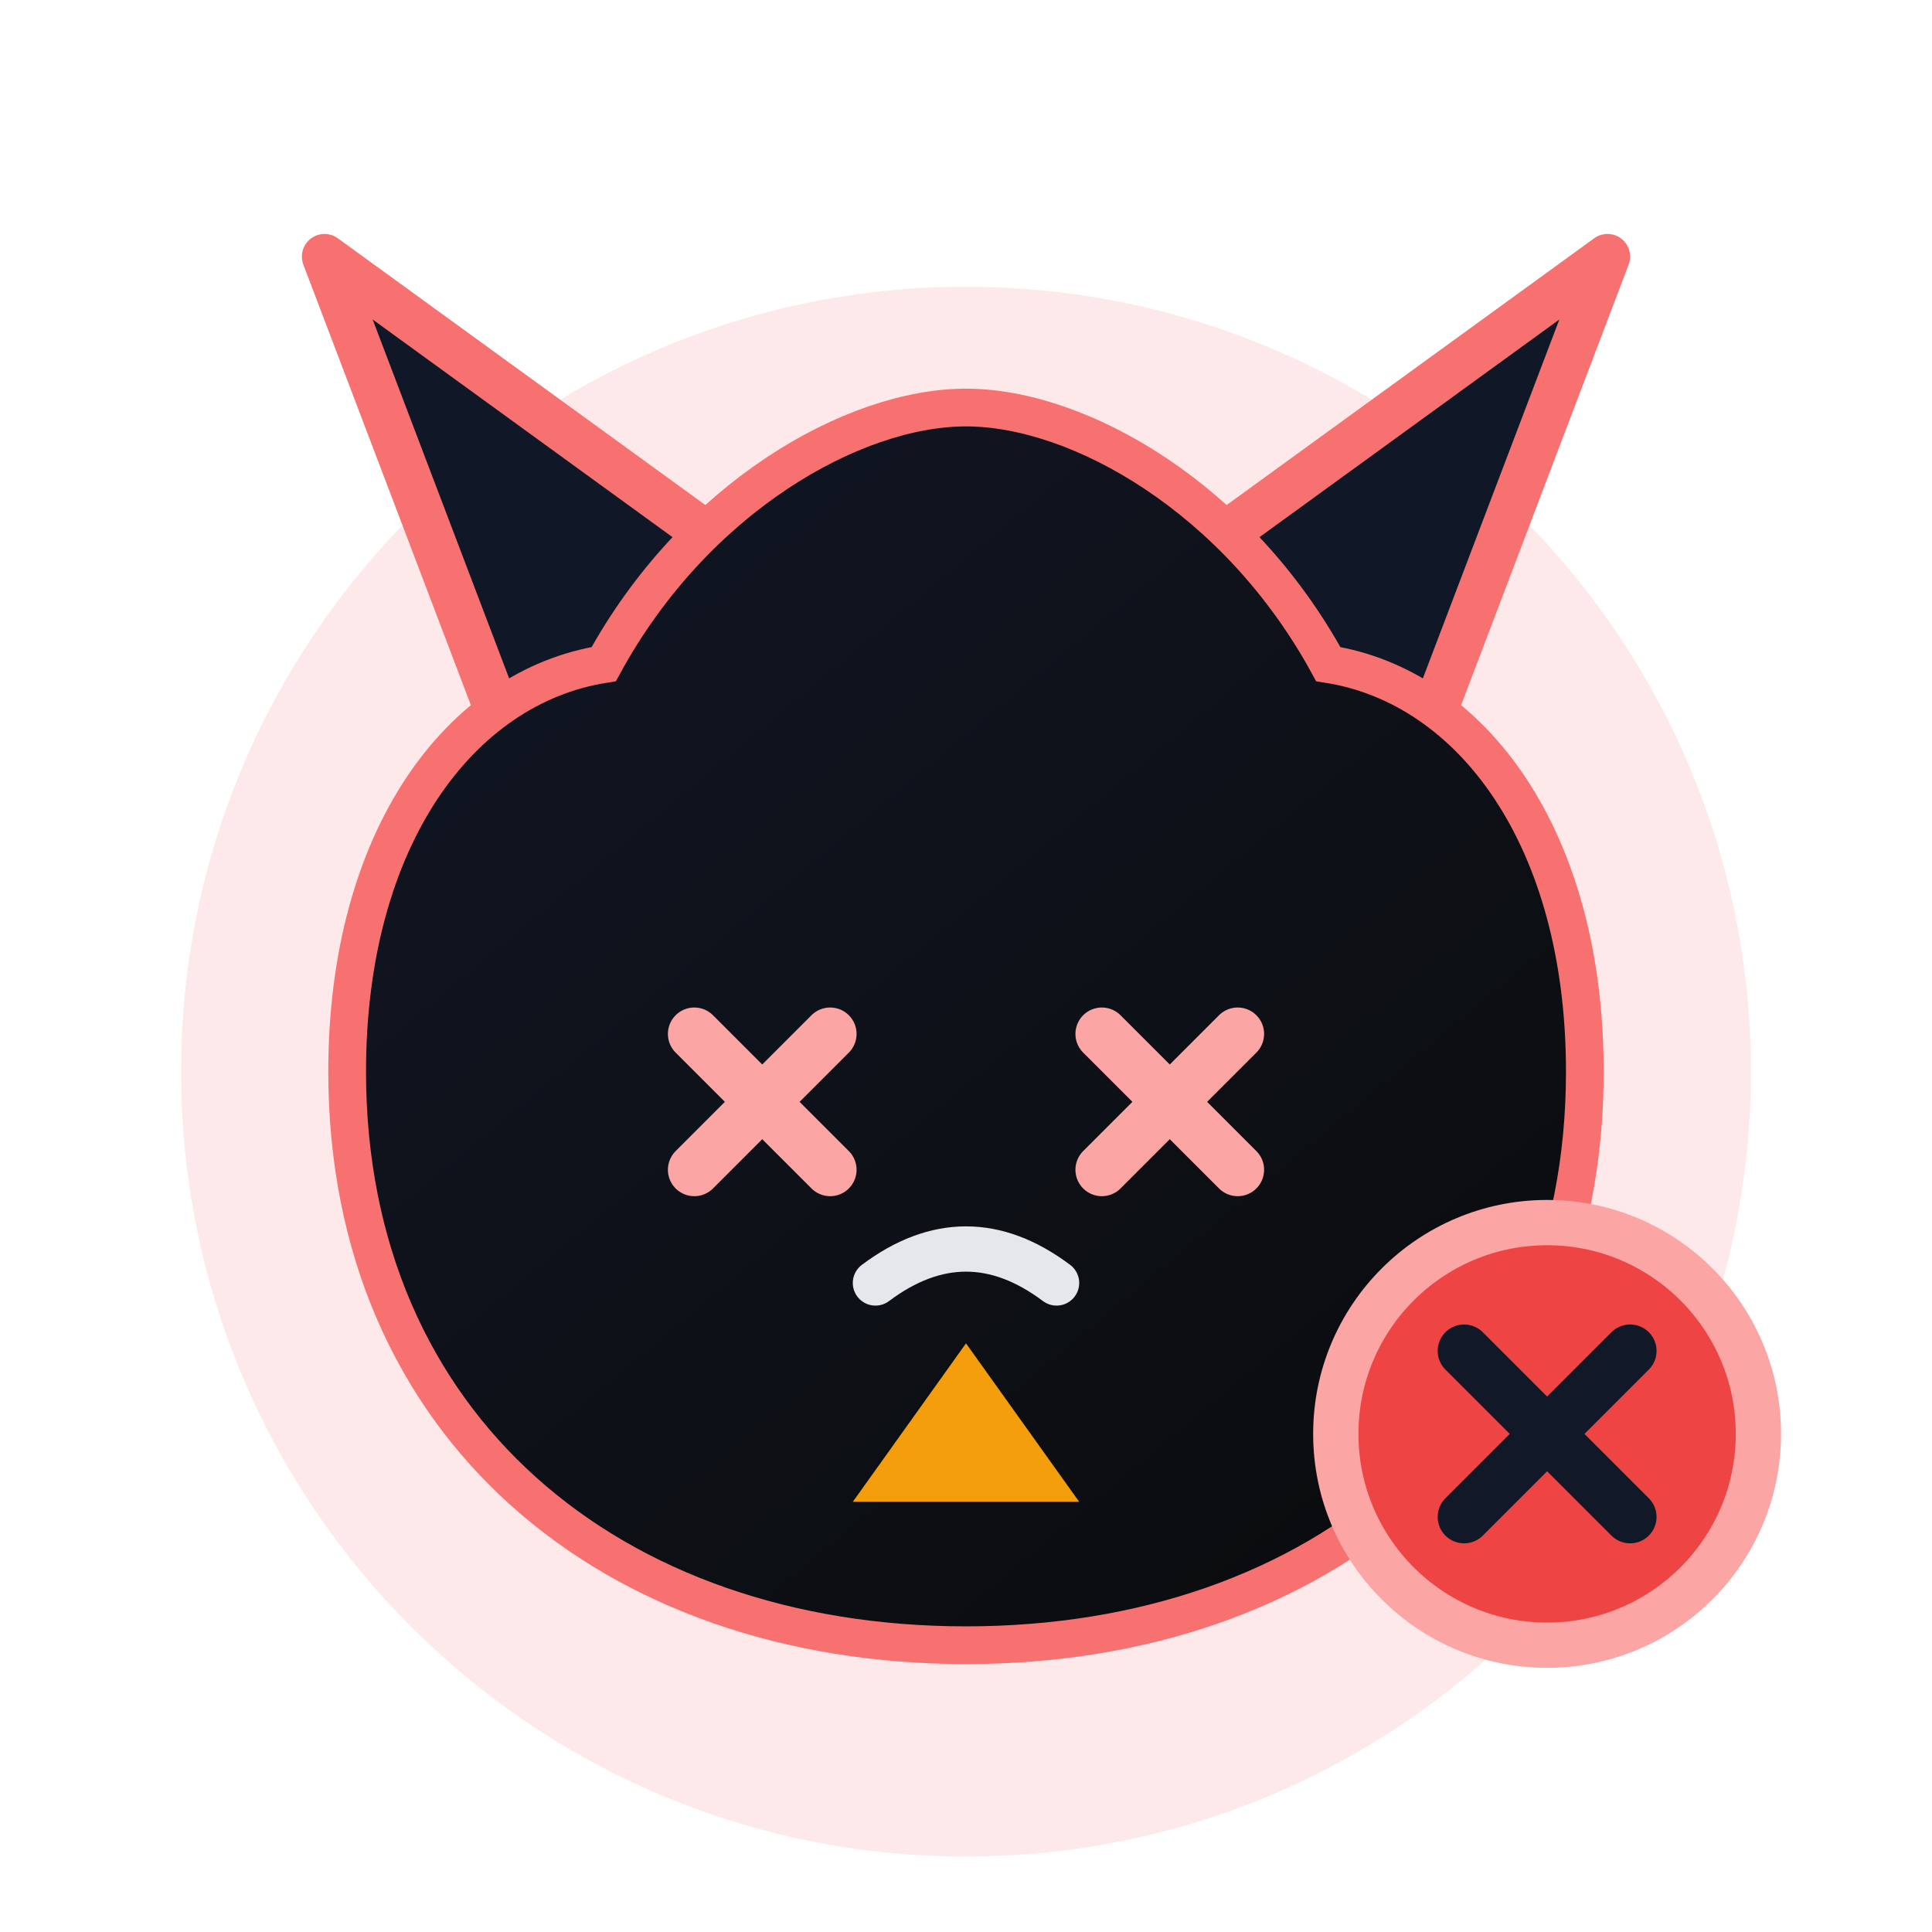
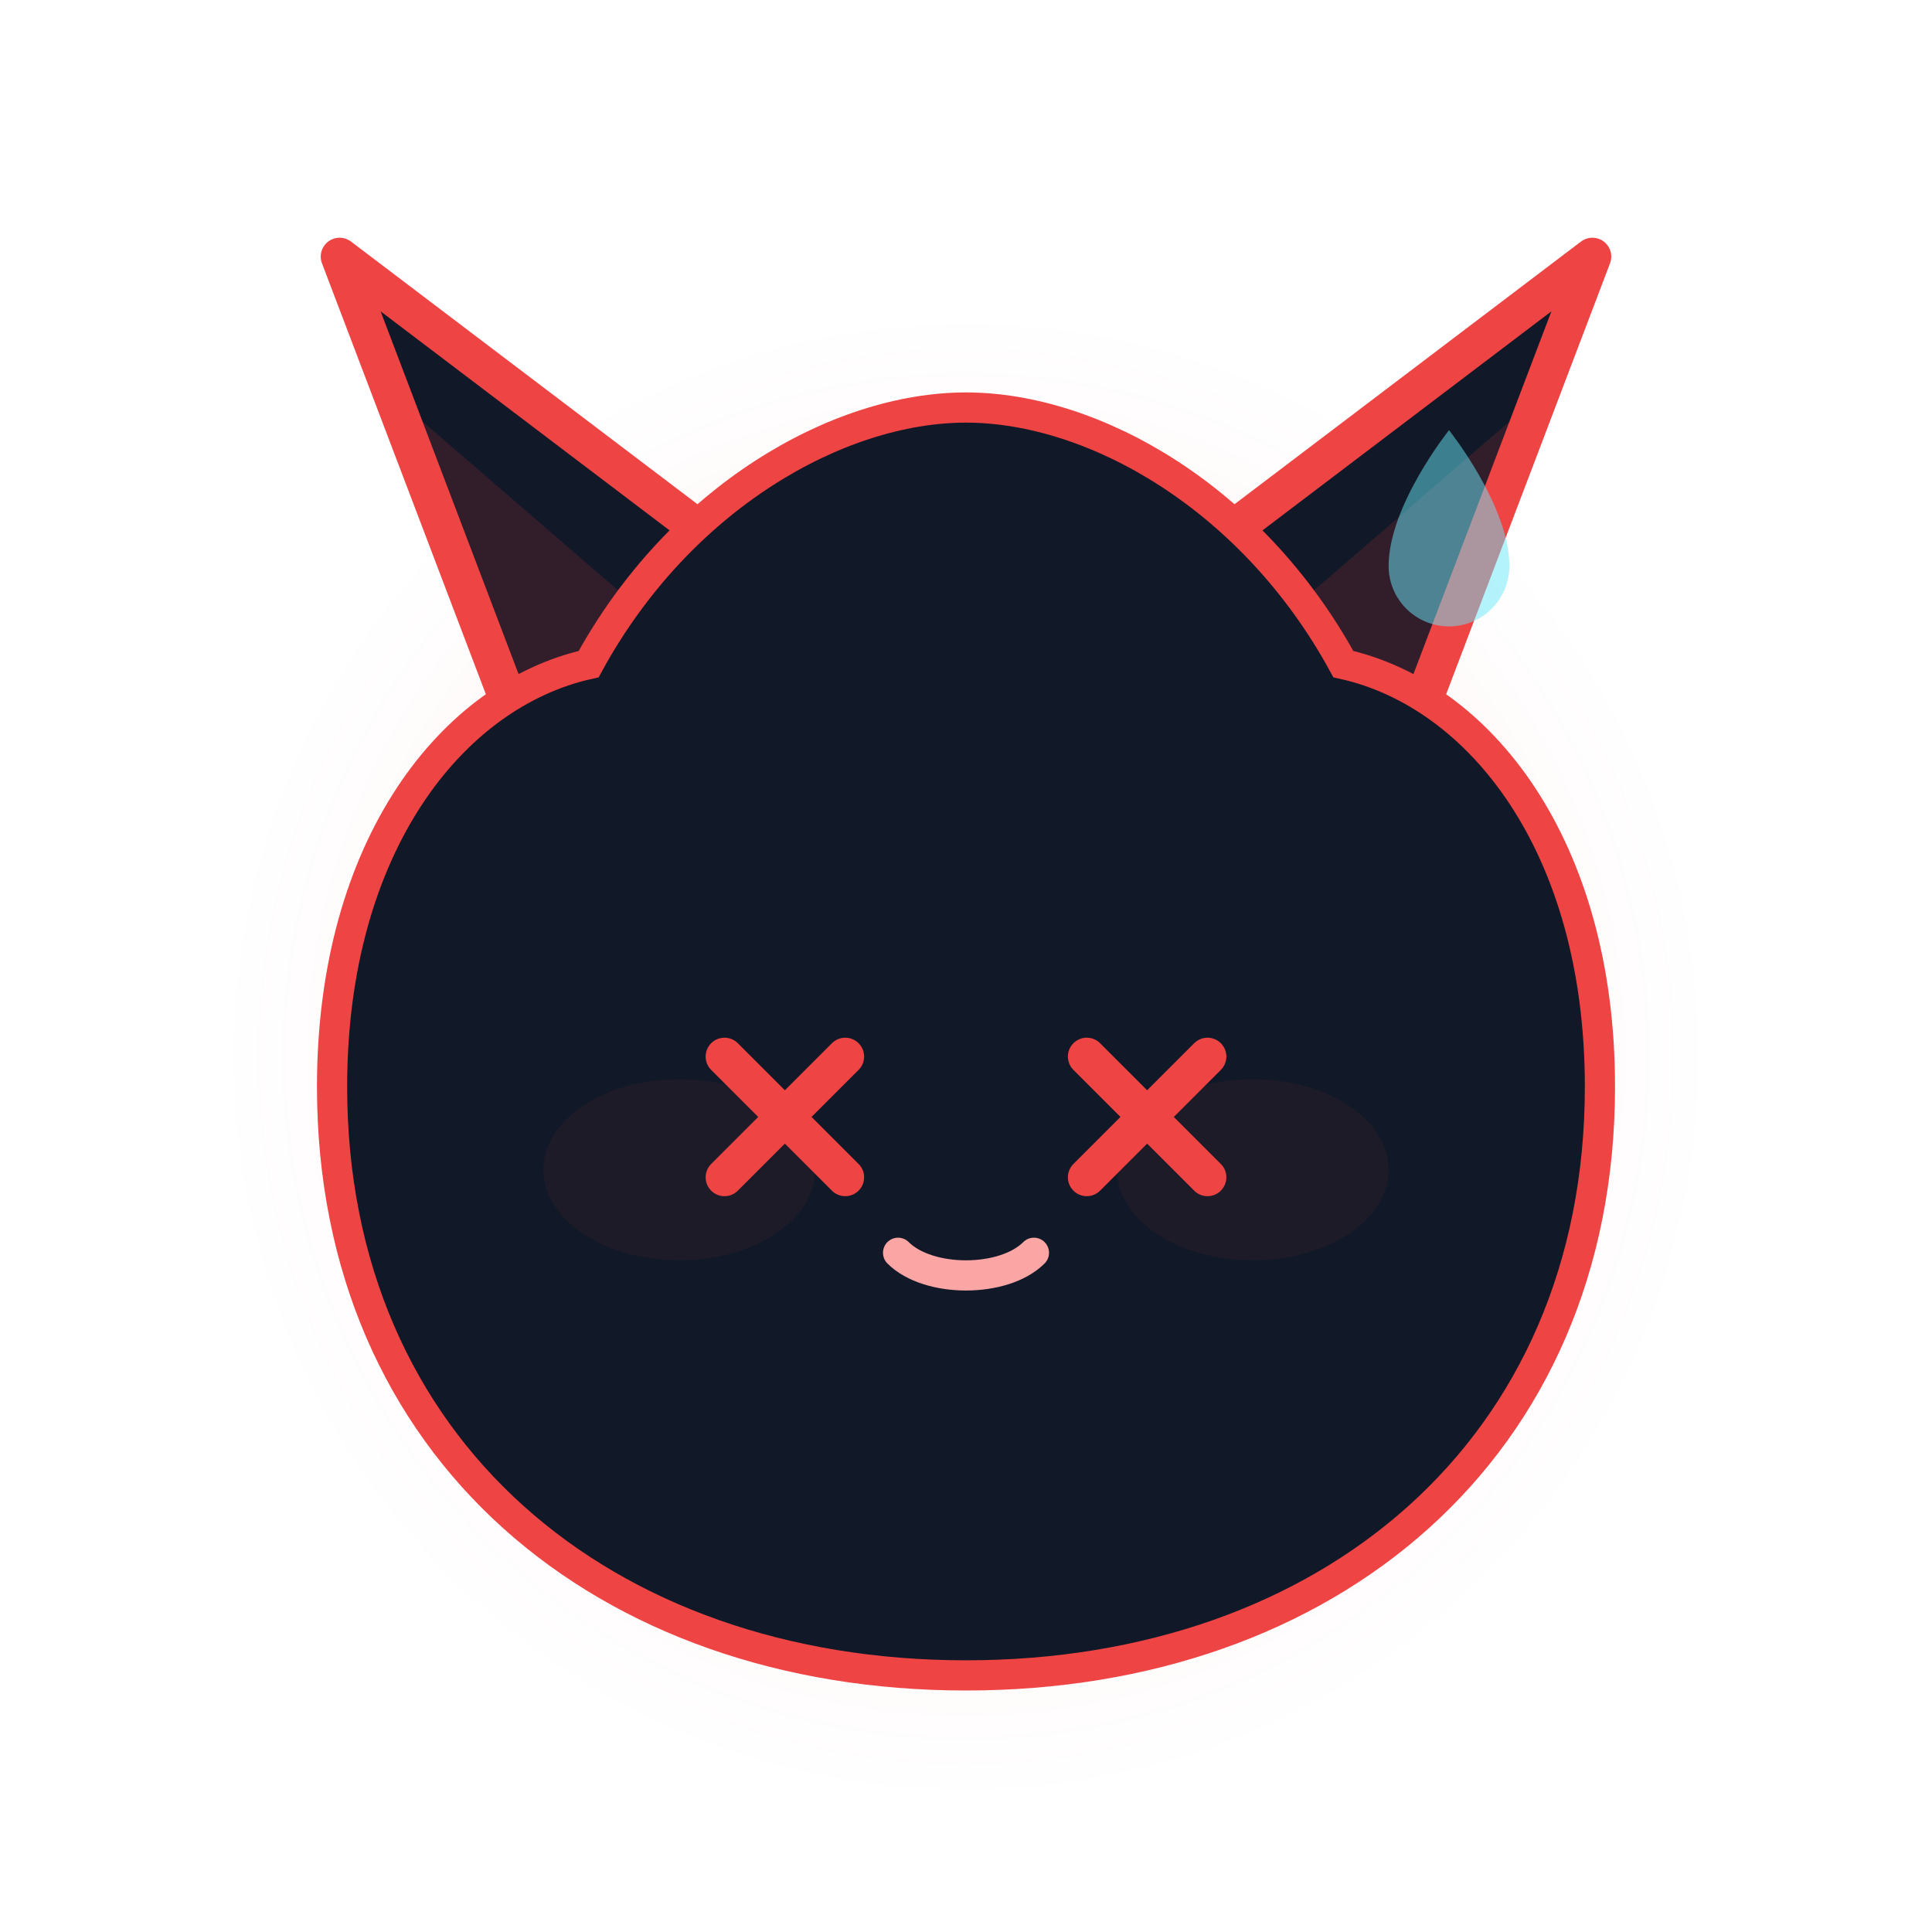
- <svg xmlns="http://www.w3.org/2000/svg" viewBox="0 0 256 256" role="img">
+ <svg xmlns="http://www.w3.org/2000/svg" viewBox="0 0 256 256">
  <defs>
-     <linearGradient id="body" x1="48" y1="36" x2="208" y2="228" gradientUnits="userSpaceOnUse">
+     <radialGradient id="glowBg" cx="50%" cy="50%" r="50%">
+       <stop offset="0%" stop-color="#EF4444" stop-opacity="0.12" />
+       <stop offset="100%" stop-color="#EF4444" stop-opacity="0" />
+     </radialGradient>
+     <linearGradient id="faceGrad" x1="48" y1="36" x2="208" y2="228">
      <stop stop-color="#111827" />
-       <stop offset="1" stop-color="#0A0A0A" />
+       <stop offset="1" stop-color="#0f0f0f" />
    </linearGradient>
  </defs>
-   <circle cx="128" cy="142" r="104" fill="#EF4444" opacity="0.12" />
-   <path d="M70 105 43 34l62 45" fill="#101827" stroke="#F87171" stroke-width="6" stroke-linejoin="round" />
-   <path d="M186 105 213 34l-62 45" fill="#101827" stroke="#F87171" stroke-width="6" stroke-linejoin="round" />
-   <path d="M80 88c12-22 33-34 48-34s36 12 48 34c19 3 34 23 34 54 0 47-35 76-82 76s-82-29-82-76c0-31 15-51 34-54Z" fill="url(#body)" stroke="#F87171" stroke-width="5" />
-   <path d="m92 137 18 18M110 137l-18 18M146 137l18 18M164 137l-18 18" stroke="#FCA5A5" stroke-width="7" stroke-linecap="round" />
-   <path d="M116 170c8-6 16-6 24 0" fill="none" stroke="#E5E7EB" stroke-width="6" stroke-linecap="round" />
-   <path d="M128 178 143 199h-30l15-21Z" fill="#F59E0B" />
-   <circle cx="205" cy="190" r="28" fill="#EF4444" stroke="#FCA5A5" stroke-width="6" />
-   <path d="m194 179 22 22M216 179l-22 22" stroke="#111827" stroke-width="7" stroke-linecap="round" />
+   <ellipse cx="128" cy="140" rx="100" ry="100" fill="url(#glowBg)" />
+   <path d="M72 105 45 34l62 47" fill="#111827" stroke="#EF4444" stroke-width="5" stroke-linejoin="round" />
+   <path d="M72 105 55 55l44 38" fill="#EF4444" opacity="0.15" />
+   <path d="M184 105 211 34l-62 47" fill="#111827" stroke="#EF4444" stroke-width="5" stroke-linejoin="round" />
+   <path d="M184 105 201 55l-44 38" fill="#EF4444" opacity="0.15" />
+   <path d="M78 88c12-22 33-34 50-34s38 12 50 34c18 4 34 24 34 56 0 48-36 78-84 78s-84-30-84-78c0-32 16-52 34-56Z" fill="url(#faceGrad)" stroke="#EF4444" stroke-width="4" />
+   <ellipse cx="90" cy="155" rx="18" ry="12" fill="#EF4444" opacity="0.06" />
+   <ellipse cx="166" cy="155" rx="18" ry="12" fill="#EF4444" opacity="0.06" />
+   <path d="M96 140 112 156M112 140 96 156" stroke="#EF4444" stroke-width="5" stroke-linecap="round" />
+   <path d="M144 140 160 156M160 140 144 156" stroke="#EF4444" stroke-width="5" stroke-linecap="round" />
+   <path d="M119 166c4 4 14 4 18 0" fill="none" stroke="#FCA5A5" stroke-width="4" stroke-linecap="round" />
+   <path d="M200 75c0-8-8-18-8-18s-8 10-8 18a8 8 0 0016 0Z" fill="#67E8F9" opacity="0.5" />
</svg>
